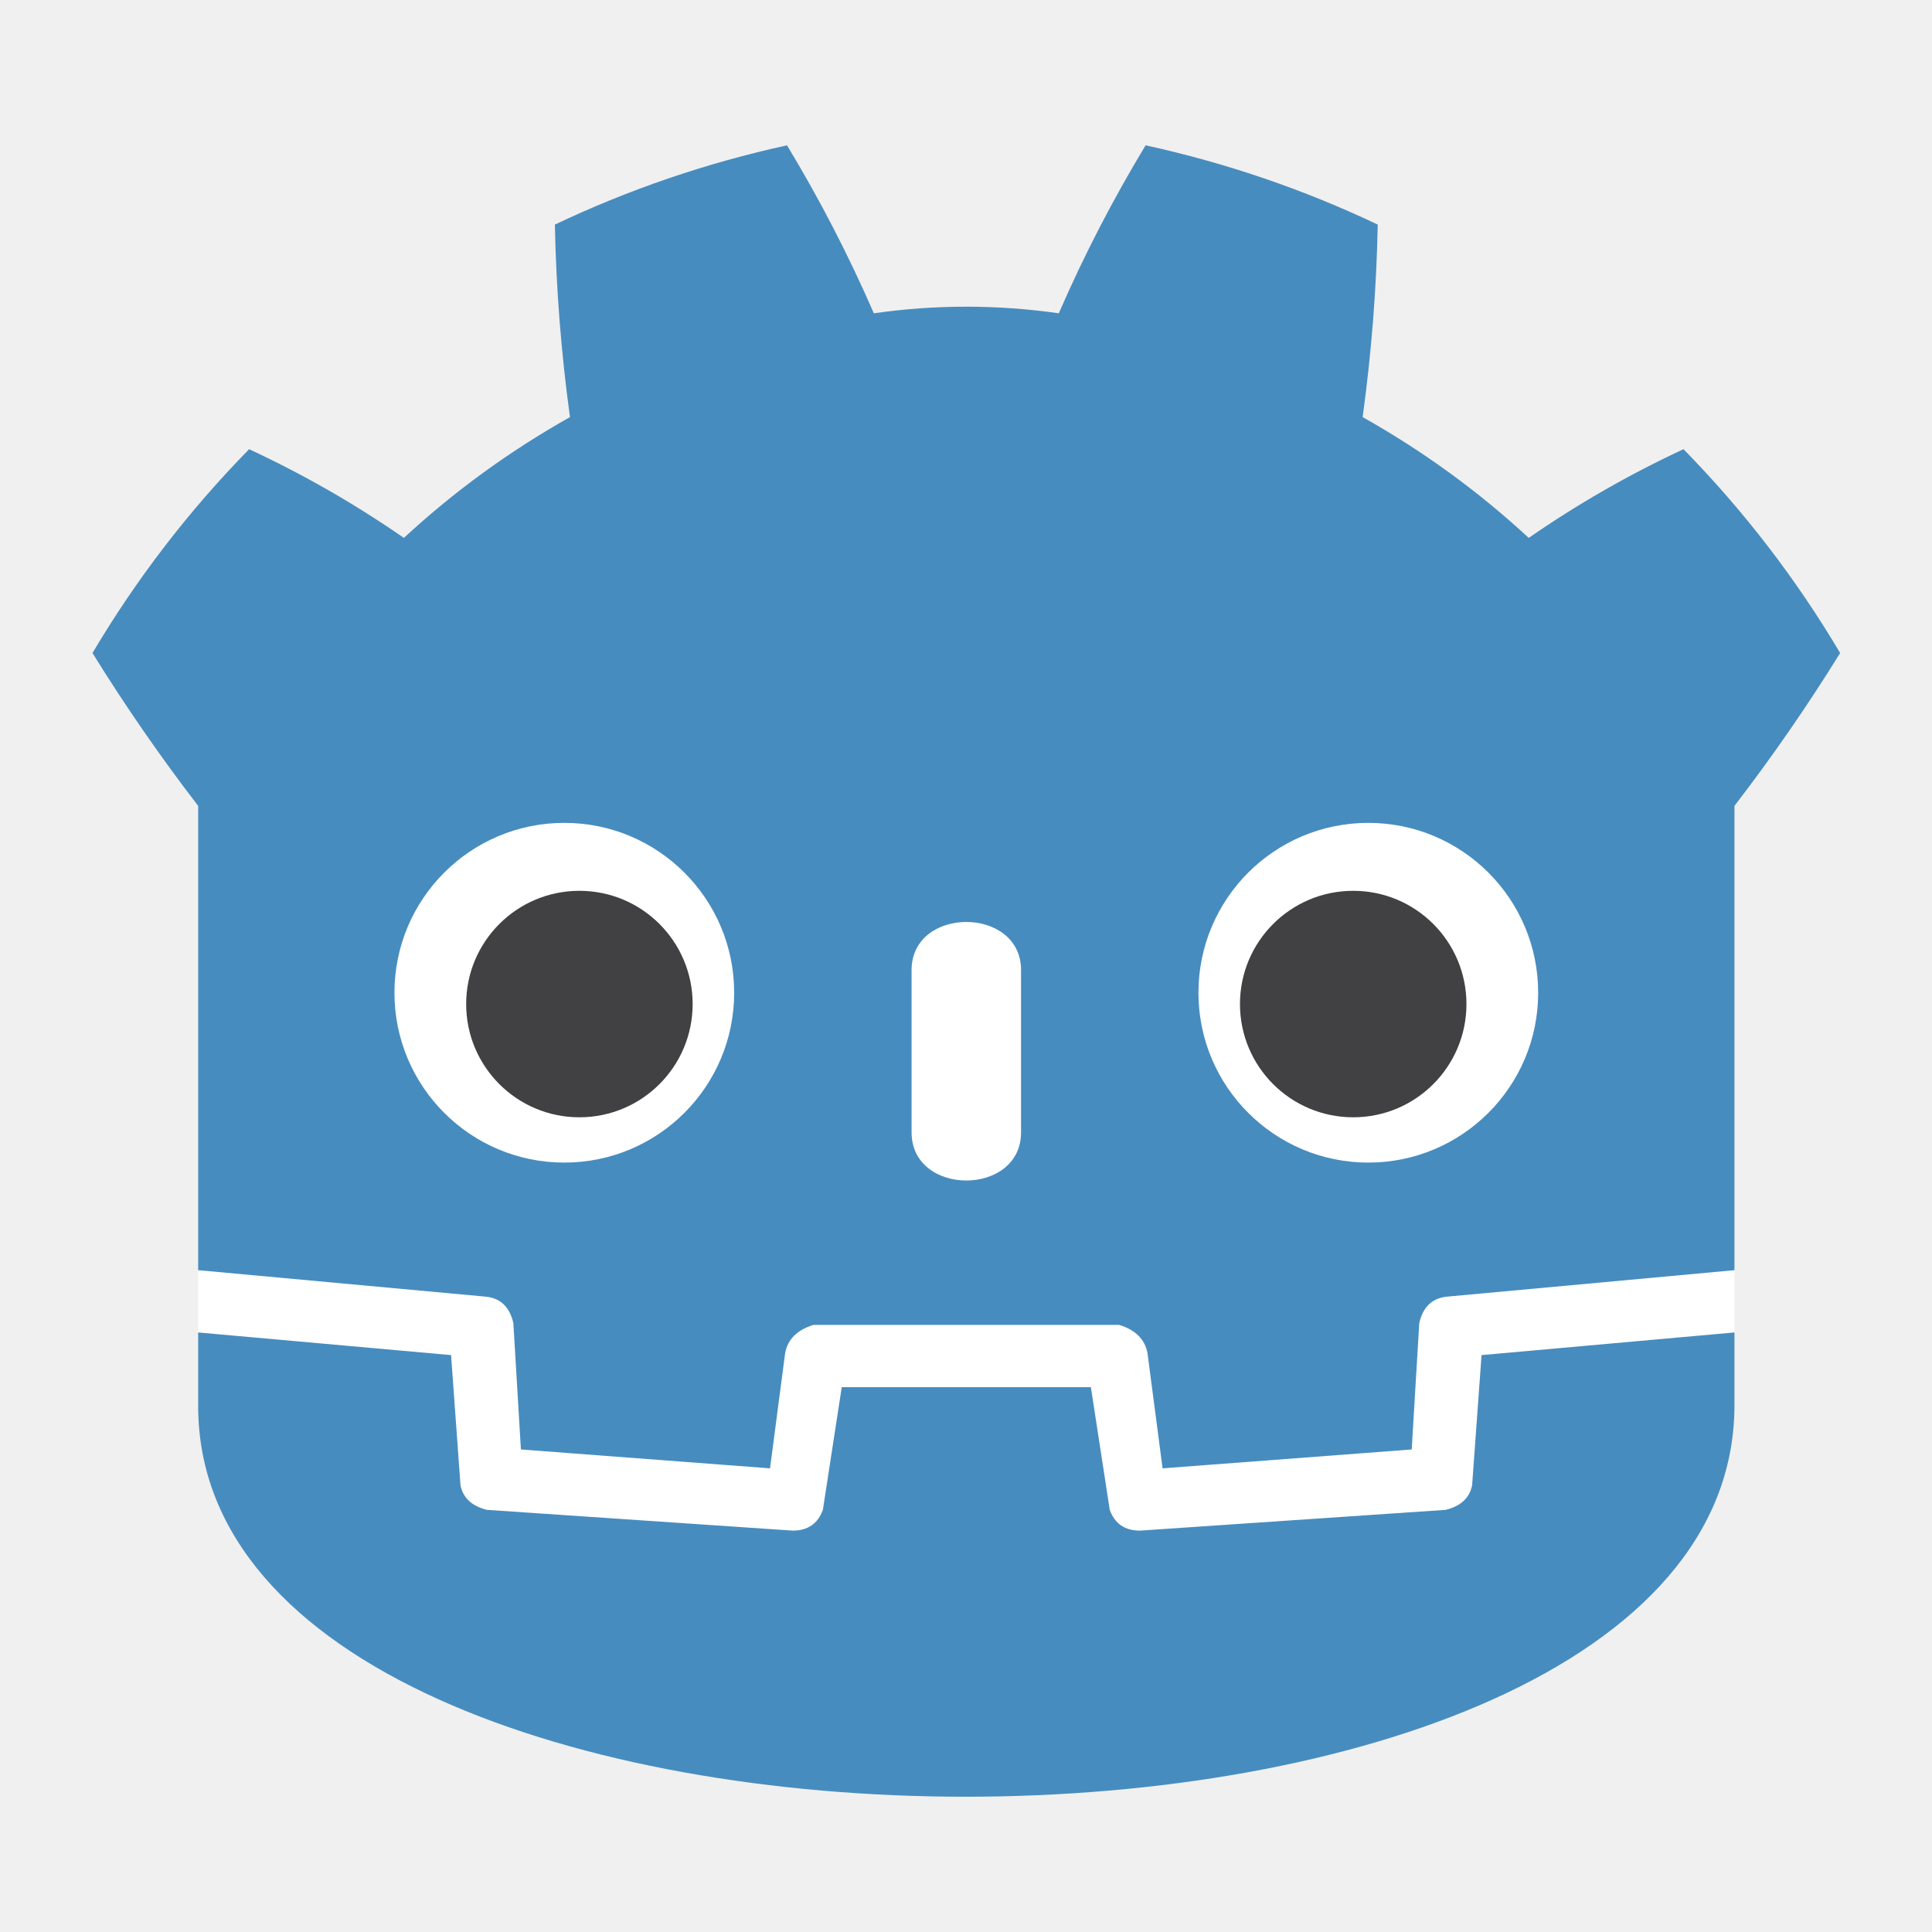
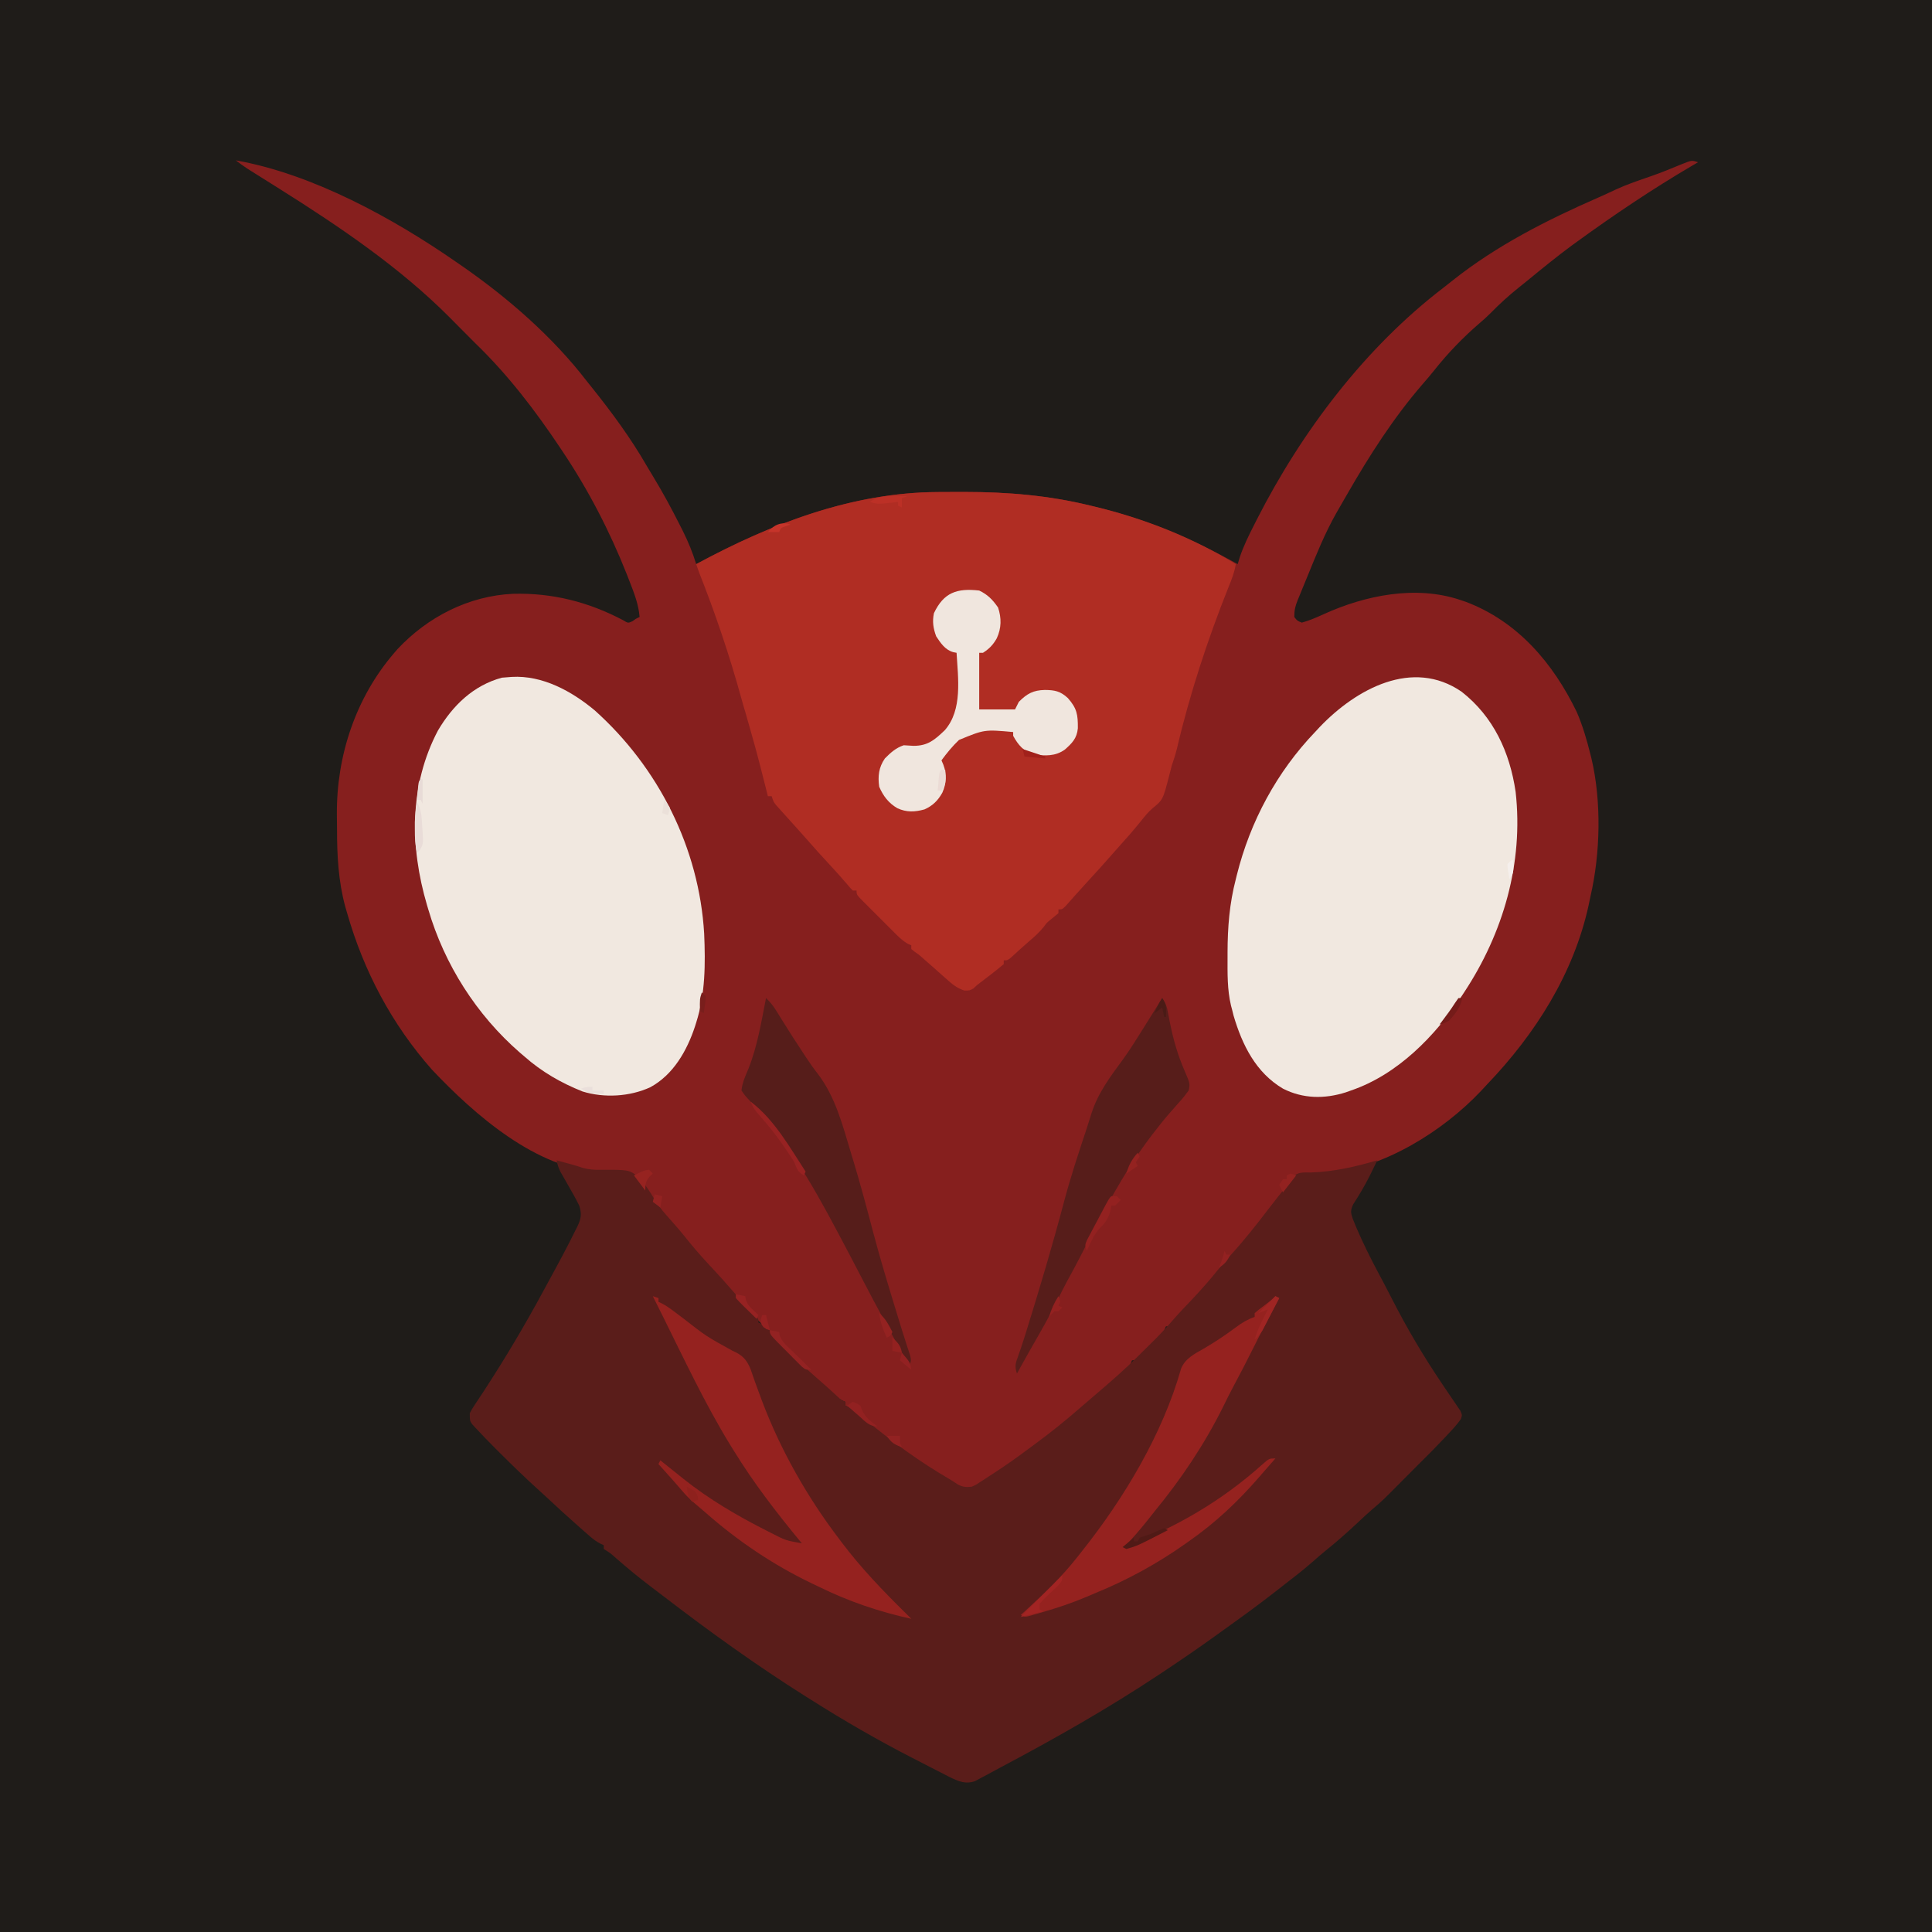
- <svg xmlns="http://www.w3.org/2000/svg" width="16" height="16">
-   <g fill="#fff" transform="scale(.01563)">
-     <path d="M105 673v33q407 354 814 0v-33z" />
-     <path fill="#478cbf" d="m105 673 152 14q12 1 15 14l4 67 132 10 8-61q2-11 15-15h162q13 4 15 15l8 61 132-10 4-67q3-13 15-14l152-14V427q30-39 56-81-35-59-83-108-43 20-82 47-40-37-88-64 7-51 8-102-59-28-123-42-26 43-46 89-49-7-98 0-20-46-46-89-64 14-123 42 1 51 8 102-48 27-88 64-39-27-82-47-48 49-83 108 26 42 56 81zm0 33v39c0 276 813 276 814 0v-39l-134 12-5 69q-2 10-14 13l-162 11q-12 0-16-11l-10-65H446l-10 65q-4 11-16 11l-162-11q-12-3-14-13l-5-69z" />
-     <path d="M483 600c0 34 58 34 58 0v-86c0-34-58-34-58 0z" />
-     <circle cx="725" cy="526" r="90" />
-     <circle cx="299" cy="526" r="90" />
-   </g>
-   <g fill="#414042" transform="scale(.01563)">
-     <circle cx="307" cy="532" r="60" />
-     <circle cx="717" cy="532" r="60" />
-   </g>
+ <svg xmlns="http://www.w3.org/2000/svg" version="1.1" width="1024" height="1024">
+   <path d="M0 0 C337.92 0 675.84 0 1024 0 C1024 337.92 1024 675.84 1024 1024 C686.08 1024 348.16 1024 0 1024 C0 686.08 0 348.16 0 0 Z " fill="#1F1C19" transform="translate(0,0)" />
+   <path d="M0 0 C40.703 7.199 83.475 30.715 117 54 C118.084 54.746 119.168 55.493 120.285 56.262 C144.497 73.117 167.973 93.572 186 117 C186.839 118.051 187.68 119.1 188.523 120.148 C199.239 133.521 209.359 147.251 217.905 162.118 C219.029 164.05 220.186 165.96 221.352 167.867 C226.427 176.224 231.038 184.767 235.438 193.5 C236.2 195.004 236.2 195.004 236.978 196.539 C239.823 202.264 242.136 207.883 244 214 C244.587 213.684 245.174 213.367 245.778 213.041 C284.648 192.178 327.167 176.029 371.871 175.797 C372.783 175.79 373.695 175.783 374.635 175.776 C377.569 175.758 380.503 175.752 383.438 175.75 C384.441 175.749 385.444 175.748 386.478 175.747 C409.103 175.762 430.977 177.594 453 183 C453.767 183.183 454.534 183.366 455.324 183.554 C482.056 189.976 507.028 200.593 531 214 C531.57 212.128 531.57 212.128 532.152 210.219 C534.103 204.381 536.784 198.981 539.562 193.5 C540.361 191.917 540.361 191.917 541.176 190.302 C564.923 143.696 598.562 99.162 640.303 67.307 C641.92 66.062 643.513 64.788 645.105 63.512 C668.176 45.178 694.986 31.568 721.891 19.809 C725.143 18.387 728.355 16.896 731.562 15.375 C737.545 12.633 743.755 10.562 749.969 8.414 C755.487 6.499 760.882 4.297 766.273 2.055 C771.673 -0.109 771.673 -0.109 775 1 C773.304 1.986 773.304 1.986 771.574 2.992 C750.716 15.249 730.577 28.789 711 43 C709.966 43.75 708.932 44.5 707.867 45.273 C699.993 51.09 692.424 57.273 684.858 63.482 C683.198 64.838 681.529 66.181 679.852 67.516 C674.611 71.714 669.783 76.089 665.098 80.898 C663.213 82.787 661.284 84.526 659.25 86.25 C650.477 93.815 642.413 102.134 635.227 111.215 C633.248 113.69 631.202 116.09 629.121 118.48 C613.615 136.375 600.756 156.503 589 177 C588.398 178.04 588.398 178.04 587.784 179.1 C586.599 181.146 585.423 183.197 584.25 185.25 C583.739 186.133 583.739 186.133 583.219 187.033 C577.191 197.689 572.598 209.11 567.993 220.433 C567.112 222.594 566.22 224.751 565.328 226.908 C564.762 228.294 564.197 229.68 563.633 231.066 C563.367 231.705 563.102 232.343 562.828 233.001 C561.503 236.294 561 238.375 561 242 C562.538 244.029 562.538 244.029 565 245 C569.03 243.917 572.762 242.263 576.555 240.538 C598.579 230.522 625.373 225.038 649 233 C650.464 233.493 650.464 233.493 651.957 233.996 C679.467 244.416 698.167 266.486 710.688 292.312 C713.868 299.649 716.08 307.25 718 315 C718.252 316.003 718.252 316.003 718.509 317.025 C723.871 339.674 723.243 367.404 718 390 C717.668 391.599 717.336 393.198 717.004 394.797 C709.091 431.037 688.749 463.049 663.352 489.581 C662.167 490.825 661.001 492.089 659.84 493.355 C639.626 514.738 608.651 533.865 579 537 C577.615 537.016 576.229 537.015 574.844 537 C574.131 537.001 573.418 537.003 572.684 537.004 C571.227 537.001 569.771 536.967 568.316 536.902 C564.775 536.96 562.765 537.272 560.145 539.765 C558.315 542.112 556.652 544.525 555 547 C553.904 548.45 552.796 549.892 551.676 551.324 C551.128 552.035 550.581 552.747 550.017 553.479 C543.728 561.626 537.251 569.547 530.481 577.297 C528.421 579.666 526.387 582.056 524.351 584.445 C518.999 590.722 513.551 596.898 508 603 C506.394 604.769 504.79 606.54 503.188 608.312 C502.126 609.482 502.126 609.482 501.043 610.676 C499.589 612.33 498.201 614.044 496.863 615.793 C496.248 616.521 495.634 617.25 495 618 C494.34 618 493.68 618 493 618 C492.736 618.589 492.471 619.178 492.199 619.784 C490.956 622.081 489.65 623.608 487.812 625.453 C487.196 626.072 486.58 626.691 485.945 627.328 C485.303 627.962 484.661 628.597 484 629.25 C483.358 629.9 482.716 630.549 482.055 631.219 C481.439 631.832 480.822 632.446 480.188 633.078 C479.343 633.92 479.343 633.92 478.48 634.778 C477 636 477 636 475 636 C474.763 636.574 474.526 637.147 474.281 637.738 C472.721 640.493 470.89 642.112 468.5 644.188 C467.602 644.975 466.703 645.763 465.777 646.574 C464.861 647.375 463.944 648.175 463 649 C461.352 650.498 459.707 651.998 458.062 653.5 C453.739 657.391 449.293 661.101 444.77 664.758 C442.965 666.219 441.17 667.692 439.387 669.18 C426.928 679.553 413.698 688.854 400.079 697.636 C398.675 698.557 397.293 699.512 395.933 700.497 C392.539 702.865 390.699 703.981 386.477 704.094 C382.286 702.775 379.018 700.916 375.375 698.5 C374.331 697.826 374.331 697.826 373.266 697.139 C371.167 695.775 369.081 694.391 367 693 C366.112 692.41 366.112 692.41 365.207 691.809 C352.986 683.65 341.539 674.53 330.204 665.202 C329.555 664.67 328.907 664.138 328.238 663.59 C327.661 663.114 327.084 662.638 326.49 662.148 C324.985 660.913 324.985 660.913 323 660 C323 659.34 323 658.68 323 658 C322.405 657.728 321.811 657.455 321.198 657.175 C319.056 656.03 317.58 654.874 315.828 653.207 C314.962 652.391 314.962 652.391 314.078 651.559 C313.475 650.983 312.872 650.406 312.25 649.812 C310.985 648.619 309.72 647.426 308.453 646.234 C307.85 645.667 307.248 645.099 306.627 644.514 C304.795 642.809 302.913 641.176 301 639.562 C297.077 636.177 293.42 632.53 289.75 628.875 C289.147 628.276 288.543 627.678 287.922 627.061 C284.722 623.85 281.782 620.587 279 617 C277.357 615.31 275.685 613.648 274 612 C269.078 607.171 264.285 602.307 259.793 597.074 C257.834 594.808 255.827 592.592 253.812 590.375 C245.695 581.372 237.852 572.132 230.219 562.715 C228.652 560.798 227.067 558.895 225.469 557.004 C225.042 556.498 224.615 555.992 224.176 555.471 C222.888 553.953 221.587 552.447 220.285 550.941 C218 548 218 548 216.621 545.09 C215.033 541.796 213.998 540.15 211 538 C205.355 536.655 199.526 536.593 193.75 536.336 C159.323 534.758 126.401 505.685 104 482 C82.685 457.879 67.845 429.853 59 399 C58.661 397.835 58.322 396.669 57.973 395.469 C54.324 381.965 53.627 368.358 53.629 354.45 C53.625 351.833 53.589 349.217 53.551 346.6 C53.344 315.476 63.556 284.694 84 261 C84.558 260.353 85.116 259.706 85.691 259.039 C101.687 241.961 123.404 230.821 146.855 229.727 C167.727 229.165 186.862 234.014 205.332 243.758 C207.893 245.322 207.893 245.322 210.25 244.25 C210.827 243.838 211.405 243.425 212 243 C212.66 242.67 213.32 242.34 214 242 C213.441 235.22 211.085 229.304 208.625 223 C208.179 221.854 207.734 220.709 207.275 219.529 C198.195 196.566 186.767 174.517 173 154 C172.431 153.146 172.431 153.146 171.851 152.275 C158.635 132.49 144.153 113.55 127 97 C124.231 94.244 121.478 91.473 118.73 88.695 C117.55 87.505 116.369 86.315 115.188 85.125 C114.32 84.245 114.32 84.245 113.436 83.348 C86.901 56.666 54.747 34.961 23 15 C22.151 14.466 21.302 13.931 20.428 13.381 C17.143 11.314 13.857 9.248 10.568 7.188 C9.774 6.687 8.979 6.187 8.16 5.672 C7.455 5.229 6.75 4.787 6.024 4.331 C3.949 2.966 1.971 1.51 0 0 Z " fill="#861F1E" transform="translate(125,85)" />
+   <path d="M0 0 C1.688 0.458 3.375 0.916 5.062 1.375 C6.002 1.63 6.942 1.885 7.91 2.148 C10.019 2.73 12.109 3.383 14.176 4.098 C17.499 4.882 19.898 5.08 23.258 5.035 C38.142 4.959 38.142 4.959 43.141 8.529 C46.96 12.468 49.75 17.066 52.566 21.749 C54.798 25.252 57.487 28.285 60.25 31.375 C61.246 32.515 62.241 33.657 63.234 34.801 C63.704 35.34 64.174 35.88 64.658 36.436 C66.659 38.768 68.577 41.166 70.5 43.562 C74.849 48.924 79.508 53.956 84.215 59 C86.969 61.954 89.637 64.975 92.281 68.027 C94.396 70.454 96.539 72.854 98.688 75.25 C99.413 76.06 100.139 76.869 100.887 77.703 C102.299 79.239 103.762 80.729 105.27 82.172 C107 84 107 84 107 86 C107.99 86.33 108.98 86.66 110 87 C110 87.66 110 88.32 110 89 C110.99 89.33 111.98 89.66 113 90 C114.367 91.391 114.367 91.391 115.875 93.25 C122.899 101.526 130.744 109.282 139.02 116.305 C142.383 119.184 145.629 122.194 148.898 125.18 C150.867 127.037 150.867 127.037 153 128 C153 128.66 153 129.32 153 130 C153.89 130.416 153.89 130.416 154.799 130.841 C156.859 131.926 158.448 133.052 160.223 134.547 C160.834 135.055 161.444 135.563 162.074 136.086 C162.73 136.635 163.386 137.184 164.062 137.75 C178.076 149.271 192.534 159.818 208.226 168.947 C209.746 169.849 211.225 170.819 212.695 171.801 C215.444 173.231 216.93 173.259 220 173 C222.191 172.063 222.191 172.063 224.258 170.656 C225.042 170.156 225.827 169.656 226.635 169.141 C227.868 168.329 227.868 168.329 229.125 167.5 C229.978 166.948 230.831 166.397 231.71 165.828 C237.965 161.755 244.046 157.503 250 153 C251.241 152.087 252.484 151.176 253.727 150.266 C262.22 144.016 270.335 137.462 278.265 130.513 C280.644 128.438 283.048 126.393 285.451 124.346 C293.525 117.464 301.522 110.534 309 103 C310.028 101.982 311.056 100.965 312.086 99.949 C313.182 98.862 314.279 97.775 315.375 96.688 C315.914 96.157 316.453 95.627 317.008 95.08 C320.579 91.531 323.922 87.841 327.214 84.033 C330.174 80.663 333.283 77.436 336.375 74.188 C341.478 68.789 346.33 63.318 350.961 57.508 C353.062 54.924 355.256 52.46 357.5 50 C364.53 42.264 370.982 34.087 377.324 25.786 C380.591 21.514 383.929 17.305 387.309 13.121 C389.048 11.062 389.048 11.062 390.238 8.758 C392.977 6.025 396.092 6.451 399.75 6.438 C411.899 6.061 423.346 3.416 435 0 C433.985 2.086 432.964 4.169 431.938 6.25 C431.627 6.88 431.317 7.511 430.998 8.16 C428.367 13.433 425.378 18.422 422.188 23.379 C420.718 26.624 420.867 27.65 422 31 C423.06 33.75 424.228 36.438 425.438 39.125 C425.792 39.916 426.146 40.706 426.511 41.521 C430.218 49.671 434.4 57.544 438.636 65.428 C440.069 68.13 441.462 70.849 442.848 73.574 C450.752 89.081 459.488 103.858 469.227 118.285 C470.278 119.855 470.278 119.855 471.35 121.457 C472.72 123.494 474.104 125.522 475.503 127.539 C476.12 128.456 476.736 129.372 477.371 130.316 C477.927 131.125 478.483 131.934 479.056 132.768 C480 135 480 135 479.321 137.11 C477.278 140.033 474.879 142.601 472.438 145.188 C471.902 145.76 471.367 146.333 470.816 146.924 C466.315 151.721 461.692 156.389 457 161 C454.233 163.758 451.478 166.527 448.73 169.305 C437.717 180.418 437.717 180.418 432.176 185.105 C429.733 187.232 427.378 189.439 425.018 191.656 C419.316 197.012 413.541 202.138 407.434 207.031 C405.295 208.761 403.235 210.54 401.188 212.375 C395.916 217.033 390.337 221.307 384.782 225.617 C383.131 226.898 381.485 228.185 379.84 229.473 C371.564 235.907 363.097 242.062 354.571 248.159 C352.67 249.52 350.772 250.886 348.876 252.255 C340.061 258.606 331.107 264.73 322.062 270.75 C321.346 271.228 320.629 271.705 319.89 272.197 C292.776 290.237 264.579 306.238 235.818 321.5 C233.356 322.81 230.906 324.138 228.457 325.473 C227.222 326.129 225.986 326.784 224.75 327.438 C223.257 328.24 223.257 328.24 221.734 329.059 C216.802 330.757 213.227 329.204 208.707 327.066 C207.071 326.241 205.44 325.405 203.812 324.562 C202.93 324.112 202.048 323.662 201.139 323.198 C198.422 321.807 195.711 320.404 193 319 C191.46 318.213 189.919 317.427 188.379 316.641 C170.151 307.262 152.318 296.967 135 286 C134.114 285.446 133.229 284.891 132.316 284.32 C106.073 267.789 80.911 249.67 56.325 230.782 C54.314 229.241 52.296 227.709 50.273 226.184 C43.81 221.294 37.591 216.178 31.49 210.845 C28.448 208.134 28.448 208.134 25 206 C25 205.34 25 204.68 25 204 C24.406 203.724 23.813 203.448 23.201 203.164 C21.117 202.062 19.555 200.927 17.785 199.383 C17.188 198.865 16.591 198.346 15.976 197.812 C15.345 197.255 14.713 196.699 14.062 196.125 C13.069 195.256 13.069 195.256 12.055 194.369 C6.131 189.165 0.33 183.834 -5.434 178.453 C-6.956 177.041 -8.491 175.643 -10.031 174.25 C-16.821 168.091 -23.382 161.722 -29.875 155.25 C-30.672 154.458 -31.469 153.666 -32.29 152.849 C-35.946 149.184 -39.563 145.481 -43.07 141.672 C-43.638 141.059 -44.205 140.447 -44.79 139.815 C-46 138 -46 138 -46 134 C-44.708 131.577 -44.708 131.577 -42.926 128.914 C-41.964 127.457 -41.964 127.457 -40.983 125.97 C-40.329 124.99 -39.674 124.01 -39 123 C-37.865 121.24 -36.733 119.477 -35.605 117.711 C-35.048 116.842 -34.49 115.972 -33.916 115.077 C-22.996 98.006 -13.03 80.589 -3.463 62.726 C-2.197 60.366 -0.922 58.012 0.359 55.66 C2.279 52.127 4.154 48.572 6 45 C6.507 44.02 6.507 44.02 7.025 43.02 C8.057 41.002 9.064 38.972 10.062 36.938 C10.53 36.026 10.53 36.026 11.007 35.095 C13.014 30.903 13.42 28.421 12 24 C10.314 20.537 8.426 17.208 6.5 13.875 C5.485 12.104 4.475 10.331 3.469 8.555 C3.02 7.776 2.57 6.997 2.107 6.195 C1.059 4.118 0.458 2.272 0 0 Z " fill="#5A1D1A" transform="translate(295,615)" />
+   <path d="M0 0 C0.912 -0.007 1.824 -0.014 2.764 -0.021 C5.698 -0.038 8.632 -0.045 11.566 -0.047 C12.57 -0.048 13.573 -0.049 14.607 -0.05 C37.232 -0.035 59.106 1.797 81.129 7.203 C81.896 7.386 82.663 7.569 83.453 7.757 C109.738 14.072 135.056 24.026 158.129 38.203 C157.453 42.493 155.959 46.276 154.316 50.266 C143.292 77.866 133.676 107.104 126.918 136.031 C126.14 139.159 125.148 142.147 124.129 145.203 C123.772 146.554 123.425 147.907 123.086 149.262 C119.536 163.094 119.536 163.094 114.074 167.551 C111.618 169.637 109.76 171.996 107.754 174.516 C104.054 179.109 100.208 183.519 96.238 187.879 C94.383 189.924 92.561 191.991 90.754 194.078 C87.371 197.961 83.898 201.759 80.407 205.543 C78.005 208.149 75.62 210.766 73.27 213.418 C72.815 213.928 72.36 214.438 71.892 214.964 C70.633 216.379 69.379 217.799 68.125 219.219 C66.129 221.203 66.129 221.203 64.129 221.203 C64.129 221.863 64.129 222.523 64.129 223.203 C62.664 224.435 61.195 225.662 59.699 226.855 C57.96 228.261 57.96 228.261 56.254 230.578 C53.867 233.527 51.241 235.835 48.359 238.289 C45.177 241.02 42.1 243.864 39.012 246.699 C37.129 248.203 37.129 248.203 35.129 248.203 C35.129 248.863 35.129 249.523 35.129 250.203 C32.915 252.095 30.693 253.88 28.379 255.641 C27.745 256.131 27.11 256.622 26.457 257.127 C25.227 258.077 23.99 259.019 22.748 259.953 C21.008 261.26 21.008 261.26 19.051 263.113 C17.129 264.203 17.129 264.203 14.277 264.211 C10.344 262.952 7.755 260.803 4.754 258.078 C4.188 257.582 3.622 257.086 3.039 256.574 C1.393 255.127 -0.24 253.667 -1.871 252.203 C-3.39 250.868 -4.911 249.534 -6.434 248.203 C-7.012 247.688 -7.591 247.172 -8.188 246.641 C-9.913 245.122 -9.913 245.122 -12.086 243.641 C-12.675 243.166 -13.264 242.692 -13.871 242.203 C-13.871 241.543 -13.871 240.883 -13.871 240.203 C-14.68 239.881 -14.68 239.881 -15.505 239.553 C-18.722 237.718 -21.142 235.217 -23.73 232.609 C-24.28 232.062 -24.829 231.515 -25.395 230.951 C-26.55 229.797 -27.703 228.64 -28.854 227.481 C-30.622 225.702 -32.4 223.935 -34.18 222.168 C-35.301 221.045 -36.423 219.921 -37.543 218.797 C-38.077 218.267 -38.612 217.736 -39.162 217.19 C-42.871 213.433 -42.871 213.433 -42.871 211.203 C-43.531 211.203 -44.191 211.203 -44.871 211.203 C-46.176 209.91 -46.176 209.91 -47.746 208.016 C-51.027 204.151 -54.419 200.415 -57.871 196.703 C-61.7 192.575 -65.48 188.418 -69.164 184.16 C-71.207 181.818 -73.288 179.51 -75.371 177.203 C-76.5 175.948 -76.5 175.948 -77.652 174.668 C-79.087 173.074 -80.524 171.483 -81.965 169.895 C-82.594 169.192 -83.223 168.489 -83.871 167.766 C-84.428 167.148 -84.985 166.531 -85.559 165.895 C-86.871 164.203 -86.871 164.203 -87.871 161.203 C-88.531 161.203 -89.191 161.203 -89.871 161.203 C-90.087 160.353 -90.303 159.503 -90.526 158.627 C-95.789 137.816 -95.789 137.816 -101.68 117.176 C-102.547 114.319 -103.364 111.453 -104.156 108.574 C-110.298 86.334 -117.695 64.449 -126.182 42.995 C-126.79 41.414 -127.335 39.81 -127.871 38.203 C-88.421 16.932 -45.454 0.236 0 0 Z " fill="#B02D23" transform="translate(496.8711,260.7969)" />
+   <path d="M0 0 C16.94 13.265 25.547 32.092 28.625 53.062 C32.861 90.779 22.105 127.88 1.312 159.375 C0.925 159.965 0.537 160.554 0.138 161.162 C-14.121 182.579 -33.878 202.922 -58.688 211.375 C-60.022 211.851 -60.022 211.851 -61.383 212.336 C-72.623 215.908 -84.097 215.78 -94.688 210.375 C-109.08 201.874 -116.281 187.213 -120.863 171.703 C-121.135 170.605 -121.407 169.507 -121.688 168.375 C-121.952 167.389 -121.952 167.389 -122.223 166.384 C-124.247 157.907 -124.083 149.287 -124.062 140.625 C-124.062 139.804 -124.062 138.982 -124.062 138.136 C-124.028 124.851 -123.044 112.279 -119.688 99.375 C-119.506 98.635 -119.324 97.895 -119.136 97.133 C-112.07 68.786 -97.896 42.443 -77.688 21.375 C-76.847 20.471 -76.007 19.568 -75.141 18.637 C-55.893 -1.474 -25.999 -17.888 0 0 Z " fill="#F1E8E0" transform="translate(774.6875,366.625)" />
+   <path d="M0 0 C16.335 -0.945 31.818 7.586 44 17.75 C77.692 47.958 99.319 90.596 101.985 136.106 C102.661 152.001 102.635 167.934 97.758 183.223 C97.544 183.901 97.329 184.578 97.108 185.277 C92.885 198.09 85.634 210.884 73.395 217.5 C62.543 222.49 48.969 223.277 37.508 219.723 C26.176 215.215 15.905 209.307 6.758 201.223 C5.951 200.536 5.144 199.849 4.312 199.141 C-18.673 179.145 -35.669 152.473 -44.242 123.223 C-44.47 122.46 -44.698 121.697 -44.932 120.912 C-54.034 89.959 -54.387 57.4 -39.117 28.406 C-31.307 15.145 -20.321 4.494 -5.242 0.41 C-3.493 0.301 -1.744 0.173 0 0 Z " fill="#F1E8E0" transform="translate(271.2422,358.7773)" />
+   <path d="M0 0 C0.99 0.495 0.99 0.495 2 1 C1.739 1.492 1.478 1.984 1.209 2.49 C-3.299 10.993 -7.793 19.499 -12.062 28.125 C-15.196 34.456 -18.464 40.707 -21.794 46.937 C-23.864 50.818 -25.849 54.72 -27.75 58.688 C-37.597 78.49 -49.958 96.949 -64 114 C-65.335 115.687 -66.668 117.374 -68 119.062 C-71.833 123.861 -75.871 128.454 -80 133 C-53.022 122.767 -28.6 108.602 -7.071 89.301 C-3.318 86 -3.318 86 0 86 C-2.333 88.667 -4.667 91.333 -7 94 C-7.51 94.592 -8.021 95.184 -8.547 95.794 C-19.815 108.805 -31.864 120.173 -46 130 C-46.606 130.43 -47.213 130.859 -47.837 131.302 C-62.566 141.714 -78.44 150.411 -95.134 157.232 C-96.96 157.983 -98.773 158.765 -100.586 159.547 C-108.039 162.683 -115.551 165.184 -123.312 167.438 C-124.239 167.709 -125.165 167.98 -126.12 168.26 C-126.984 168.503 -127.848 168.746 -128.738 168.996 C-129.512 169.215 -130.286 169.433 -131.083 169.658 C-133 170 -133 170 -135 169 C-133.749 167.857 -133.749 167.857 -132.473 166.691 C-122.795 157.826 -113.43 149.006 -105.301 138.656 C-104.382 137.486 -103.458 136.32 -102.531 135.156 C-80.279 107.181 -59.751 72.979 -49.984 38.348 C-47.734 32.981 -42.977 30.634 -38.125 27.875 C-32.038 24.335 -26.291 20.497 -20.657 16.275 C-17.552 13.978 -14.663 12.246 -11 11 C-11 10.34 -11 9.68 -11 9 C-9.102 7.344 -9.102 7.344 -6.625 5.5 C-4.271 3.736 -2.081 2.081 0 0 Z " fill="#95221F" transform="translate(676,687)" />
+   <path d="M0 0 C0.99 0.33 1.98 0.66 3 1 C3 1.66 3 2.32 3 3 C3.576 3.269 4.153 3.539 4.747 3.816 C7.042 5.022 8.988 6.378 11.055 7.941 C11.828 8.521 12.601 9.1 13.397 9.698 C14.215 10.313 15.032 10.928 15.875 11.562 C28.391 21.322 28.391 21.322 42.215 28.916 C47.368 31.208 49.601 33.347 51.793 38.594 C52.617 40.887 53.414 43.19 54.188 45.5 C55.115 48.042 56.049 50.579 56.996 53.113 C57.358 54.09 57.358 54.09 57.727 55.087 C67.563 81.371 81.995 106.754 99 129 C99.641 129.85 99.641 129.85 100.294 130.718 C110.458 144.188 122.001 156.17 134 168 C135.001 168.999 136.002 169.998 137 171 C120.101 167.32 103.513 161.677 88 154 C86.231 153.161 86.231 153.161 84.426 152.305 C63.677 142.344 44.879 129.656 27.651 114.444 C25.885 112.9 24.094 111.388 22.301 109.875 C19.876 107.8 17.677 105.703 15.625 103.25 C12.82 99.953 9.963 96.714 7.062 93.5 C6.29 92.644 5.518 91.788 4.723 90.906 C3.87 89.963 3.87 89.963 3 89 C3.495 88.01 3.495 88.01 4 87 C4.617 87.496 5.235 87.993 5.871 88.504 C7.657 89.936 9.445 91.366 11.234 92.793 C12.875 94.102 14.512 95.415 16.141 96.738 C29.768 107.635 44.833 116.457 60.375 124.312 C61.338 124.801 61.338 124.801 62.32 125.299 C70.323 129.44 70.323 129.44 79 131 C78.478 130.368 77.956 129.737 77.418 129.086 C64.987 113.977 53.265 98.694 43 82 C41.981 80.364 41.981 80.364 40.941 78.695 C27.563 56.812 16.571 33.334 5.181 10.378 C3.461 6.915 1.731 3.458 0 0 Z " fill="#95221F" transform="translate(346,687)" />
+   <path d="M0 0 C1.945 2.917 2.423 4.348 3.043 7.691 C3.226 8.628 3.41 9.565 3.599 10.53 C3.793 11.531 3.987 12.531 4.188 13.562 C5.942 22.211 8.261 30.225 11.764 38.326 C14.777 45.365 14.777 45.365 14 49 C12.4 51.244 10.846 53.17 9 55.188 C7.977 56.352 6.955 57.517 5.934 58.684 C5.177 59.536 5.177 59.536 4.406 60.406 C1.108 64.146 -1.975 68.037 -5 72 C-5.619 72.809 -5.619 72.809 -6.25 73.634 C-20.903 92.997 -32.115 114.877 -43.133 136.441 C-45.565 141.198 -48.111 145.885 -50.683 150.568 C-52.229 153.423 -53.658 156.323 -55.062 159.25 C-59.803 168.827 -65.184 178.05 -70.481 187.327 C-72.683 191.202 -74.846 195.098 -77 199 C-78.034 195.845 -77.977 194.134 -76.812 191.043 C-75.509 187.418 -74.277 183.789 -73.125 180.113 C-72.785 179.029 -72.445 177.945 -72.095 176.828 C-64.946 153.872 -58.091 130.807 -51.938 107.562 C-48.503 94.672 -44.325 82.009 -40.107 69.358 C-39.21 66.636 -38.351 63.909 -37.516 61.168 C-34.004 50.155 -27.437 41.533 -20.66 32.298 C-16.855 27.031 -13.443 21.507 -10 16 C-9.556 15.292 -9.112 14.584 -8.654 13.854 C-5.76 9.242 -2.876 4.623 0 0 Z " fill="#571D1A" transform="translate(616,529)" />
+   <path d="M0 0 C2.273 2.129 3.931 4.276 5.566 6.922 C6.047 7.692 6.527 8.463 7.022 9.257 C7.53 10.08 8.039 10.902 8.562 11.75 C12.342 17.802 16.156 23.82 20.125 29.75 C20.529 30.363 20.933 30.976 21.35 31.608 C23.306 34.558 25.304 37.424 27.492 40.207 C36.863 52.501 40.605 67.408 45 82 C45.489 83.597 45.489 83.597 45.988 85.227 C49.948 98.199 53.419 111.293 56.871 124.408 C60.577 138.375 64.759 152.187 69 166 C69.354 167.157 69.708 168.315 70.073 169.507 C72.144 176.271 72.144 176.271 74.301 183.008 C74.635 184.036 74.969 185.065 75.312 186.125 C75.659 187.179 76.006 188.234 76.363 189.32 C77 192 77 192 76 195 C67.202 179.328 58.595 163.59 50.353 147.617 C46.615 140.386 42.818 133.188 39 126 C38.499 125.055 37.997 124.11 37.48 123.136 C24.104 97.985 10.164 73.768 -9.762 53.18 C-11.188 51.625 -11.188 51.625 -13 49 C-12.596 44.835 -10.915 41.27 -9.312 37.438 C-4.537 25.46 -2.479 12.604 0 0 Z " fill="#561D1A" transform="translate(406,529)" />
+   <path d="M0 0 C4.507 2.135 7.174 4.918 10 9 C11.858 14.574 11.806 19.943 9.312 25.312 C7.42 28.686 5.306 30.912 2 33 C1.34 33 0.68 33 0 33 C0 42.9 0 52.8 0 63 C6.27 63 12.54 63 19 63 C19.66 61.68 20.32 60.36 21 59 C25.333 54.632 28.635 52.832 34.75 52.688 C40.031 52.738 43.006 53.306 47 57 C51.831 62.484 52.35 65.805 52.281 73.016 C51.779 78.341 49.246 80.902 45.375 84.312 C40.243 87.959 35.143 87.558 29 87 C23.636 85.339 20.643 81.864 18 77 C18 76.34 18 75.68 18 75 C2.812 73.62 2.812 73.62 -10.711 79.184 C-14.19 82.505 -17.16 86.125 -20 90 C-19.678 90.746 -19.355 91.493 -19.023 92.262 C-17.061 97.513 -17.342 102.137 -19.562 107.188 C-21.908 111.339 -24.626 114.05 -29 116 C-34.13 117.423 -38.48 117.608 -43.375 115.375 C-48.045 112.644 -50.865 108.925 -53 104 C-53.785 98.39 -53.262 93.735 -50 89 C-46.908 85.886 -44.196 83.399 -40 82 C-38.283 82.08 -36.566 82.186 -34.852 82.309 C-27.209 82.338 -23.584 79.121 -18.256 74.043 C-8.749 63.236 -11.215 46.441 -12 33 C-12.607 32.88 -13.214 32.76 -13.84 32.637 C-18.112 31.378 -20.448 27.838 -22.812 24.25 C-24.378 19.966 -24.916 16.499 -24 12 C-18.783 0.992 -11.769 -1.334 0 0 Z " fill="#F0E6DE" transform="translate(519,313)" />
+   <path d="M0 0 C0.99 0 1.98 0 3 0 C3.66 0.66 4.32 1.32 5 2 C3.625 3.5 3.625 3.5 2 5 C1.34 5 0.68 5 0 5 C-0.155 6.083 -0.155 6.083 -0.312 7.188 C-1.276 11.131 -2.845 13.961 -5.875 16.688 C-9.169 20.272 -10.958 24.614 -13 29 C-14 26 -14 26 -12.936 23.38 C-12.393 22.355 -11.849 21.33 -11.289 20.273 C-10.704 19.16 -10.119 18.046 -9.516 16.898 C-8.892 15.736 -8.268 14.573 -7.625 13.375 C-7.002 12.193 -6.379 11.011 -5.758 9.828 C-1.186 1.186 -1.186 1.186 0 0 Z " fill="#932120" transform="translate(589,634)" />
+   <path d="M0 0 C12.446 9.47 20.569 24.07 29 37 C28.67 37.66 28.34 38.32 28 39 C24.496 36.664 24.493 35.788 23 32 C21.468 29.422 19.771 26.964 18.062 24.5 C17.582 23.802 17.102 23.105 16.608 22.386 C12.85 17.014 8.795 11.974 4.442 7.074 C2.343 4.697 1.017 3.05 0 0 Z " fill="#972222" transform="translate(398,584)" />
+   <path d="M0 0 C0 3 0 3 -2.625 5.812 C-4.314 7.429 -6.024 9.023 -7.734 10.617 C-9.207 12.027 -10.609 13.51 -12 15 C-12 15.99 -12 16.98 -12 18 C-11.34 18.33 -10.68 18.66 -10 19 C-13.96 19.99 -17.92 20.98 -22 22 C-14.667 14.667 -7.333 7.333 0 0 Z " fill="#A12423" transform="translate(563,835)" />
+   <path d="M0 0 C2.488 4.434 2.553 8.508 2.812 13.5 C2.876 14.355 2.94 15.209 3.006 16.09 C3.354 22.382 3.354 22.382 1.512 25.594 C0.763 26.29 0.763 26.29 0 27 C-1.006 22.831 -1.134 18.907 -1.125 14.625 C-1.128 13.359 -1.13 12.093 -1.133 10.789 C-1.003 7.09 -0.593 3.646 0 0 Z " fill="#E9DCD8" transform="translate(221,425)" />
+   <path d="M0 0 C2.475 0.495 2.475 0.495 5 1 C5.057 1.548 5.113 2.096 5.172 2.66 C6.36 6.018 8.723 8.039 11.25 10.438 C11.728 10.902 12.206 11.367 12.699 11.846 C14.129 13.235 15.564 14.617 17 16 C18.674 17.659 20.338 19.329 22 21 C19 21 19 21 16.915 19.288 C16.135 18.504 15.355 17.721 14.551 16.914 C13.703 16.066 12.856 15.218 11.982 14.344 C11.101 13.447 10.22 12.549 9.312 11.625 C8.42 10.736 7.527 9.846 6.607 8.93 C0 2.267 0 2.267 0 0 Z " fill="#932222" transform="translate(408,705)" />
+   <path d="M0 0 C0.66 0.33 1.32 0.66 2 1 C0.405 4.109 -1.203 7.211 -2.812 10.312 C-3.264 11.194 -3.716 12.075 -4.182 12.982 C-4.844 14.254 -4.844 14.254 -5.52 15.551 C-6.124 16.721 -6.124 16.721 -6.741 17.915 C-7.969 19.949 -9.249 21.409 -11 23 C-9.354 17.315 -6.71 12.233 -4 7 C-5.65 7.66 -7.3 8.32 -9 9 C-6 6 -3 3 0 0 Z " fill="#9F2523" transform="translate(676,687)" />
+   <path d="M0 0 C-0.99 0.33 -1.98 0.66 -3 1 C-3 2.65 -3 4.3 -3 6 C-3.66 5.67 -4.32 5.34 -5 5 C-5 4.34 -5 3.68 -5 3 C-5.664 3.084 -6.328 3.168 -7.012 3.254 C-15.782 4.265 -15.782 4.265 -20 3 C-14.097 -0.935 -6.864 -0.124 0 0 Z " fill="#BC3026" transform="translate(481,263)" />
+   <path d="M0 0 C0.66 0.33 1.32 0.66 2 1 C-14.086 9.292 -14.086 9.292 -20 11 C-20.66 10.67 -21.32 10.34 -22 10 C-20.02 8.35 -18.04 6.7 -16 5 C-16 5.66 -16 6.32 -16 7 C-15.34 7 -14.68 7 -14 7 C-13.67 6.34 -13.34 5.68 -13 5 C-11.015 4.291 -9.011 3.633 -7 3 C-5.745 2.448 -4.495 1.886 -3.25 1.312 C-1.641 0.663 -1.641 0.663 0 0 Z " fill="#501A16" transform="translate(617,810)" />
+   <path d="M0 0 C1.875 0.688 1.875 0.688 4 2 C4.268 2.743 4.536 3.485 4.812 4.25 C6.542 8.255 9.611 10.363 13 13 C8.614 13 6.448 10.265 3.312 7.5 C2.706 6.975 2.099 6.451 1.475 5.91 C-0.023 4.613 -1.512 3.308 -3 2 C-2.01 1.34 -1.02 0.68 0 0 Z " fill="#922121" transform="translate(452,743)" />
+   <path d="M0 0 C0.66 0.66 1.32 1.32 2 2 C1.288 2.65 1.288 2.65 0.562 3.312 C-1.732 5.79 -2 7.667 -2 11 C-3.98 8.36 -5.96 5.72 -8 3 C-2.727 0.364 -2.727 0.364 0 0 Z " fill="#962320" transform="translate(344,620)" />
+   <path d="M0 0 C0.66 0 1.32 0 2 0 C1.077 4.899 -1.672 8.385 -5 12 C-7.875 13.5 -7.875 13.5 -10 14 C-9.613 13.492 -9.227 12.984 -8.828 12.461 C-6.36 9.199 -3.935 5.96 -1.75 2.5 C-1.173 1.675 -0.595 0.85 0 0 Z " fill="#741B19" transform="translate(773,529)" />
+   <path d="M0 0 C0.99 0.33 1.98 0.66 3 1 C0.69 3.97 -1.62 6.94 -4 10 C-4.66 8.68 -5.32 7.36 -6 6 C-5.34 5.01 -4.68 4.02 -4 3 C-3.34 3 -2.68 3 -2 3 C-2 2.34 -2 1.68 -2 1 C-1.34 0.67 -0.68 0.34 0 0 Z " fill="#922220" transform="translate(684,622)" />
+   <path d="M0 0 C0.66 0 1.32 0 2 0 C2.25 7.625 2.25 7.625 0 11 C-0.66 11 -1.32 11 -2 11 C-1.86 9.354 -1.713 7.708 -1.562 6.062 C-1.481 5.146 -1.4 4.229 -1.316 3.285 C-1 1 -1 1 0 0 Z " fill="#EBDBD5" transform="translate(499,408)" />
+   <path d="M0 0 C3.291 2.797 5.063 6.195 7 10 C6 12 6 12 4 13 C1.979 8.607 0.591 4.847 0 0 Z " fill="#942221" transform="translate(466,696)" />
+   <path d="M0 0 C2.475 0.495 2.475 0.495 5 1 C5.102 1.593 5.204 2.186 5.309 2.797 C6.114 5.362 7.116 6.427 9.062 8.25 C9.61 8.771 10.158 9.292 10.723 9.828 C11.144 10.215 11.566 10.602 12 11 C11.67 11.66 11.34 12.32 11 13 C9.161 11.214 7.328 9.422 5.5 7.625 C4.713 6.863 4.713 6.863 3.91 6.086 C2.568 4.762 1.28 3.384 0 2 C0 1.34 0 0.68 0 0 Z " fill="#962222" transform="translate(390,686)" />
+   <path d="M0 0 C0.33 0 0.66 0 1 0 C1 4.29 1 8.58 1 13 C0.67 12.34 0.34 11.68 0 11 C-0.66 11 -1.32 11 -2 11 C-1.86 9.354 -1.713 7.708 -1.562 6.062 C-1.481 5.146 -1.4 4.229 -1.316 3.285 C-1 1 -1 1 0 0 Z " fill="#E8DBD7" transform="translate(223,413)" />
+   <path d="M0 0 C0.33 0.99 0.66 1.98 1 3 C0.67 3.66 0.34 4.32 0 5 C0.66 5.33 1.32 5.66 2 6 C1.34 6.66 0.68 7.32 0 8 C-0.66 8 -1.32 8 -2 8 C-3.625 9.458 -3.625 9.458 -5 11 C-3.775 6.947 -2.301 3.556 0 0 Z " fill="#932120" transform="translate(561,687)" />
+   <path d="M0 0 C0.66 0.66 1.32 1.32 2 2 C1.977 4.164 1.977 4.164 1.625 6.625 C1.514 7.442 1.403 8.26 1.289 9.102 C1.194 9.728 1.098 10.355 1 11 C0.34 10.67 -0.32 10.34 -1 10 C-1.125 3.375 -1.125 3.375 0 0 Z " fill="#791E1C" transform="translate(372,526)" />
+   <path d="M0 0 C4 1.333 8 2.667 12 4 C12 4.33 12 4.66 12 5 C8.37 4.67 4.74 4.34 1 4 C0.67 2.68 0.34 1.36 0 0 Z " fill="#A1211B" transform="translate(542,397)" />
+   <path d="M0 0 C4.8 2.462 4.8 2.462 5.812 5.188 C5.874 5.786 5.936 6.384 6 7 C5.01 7.33 4.02 7.66 3 8 C0.435 5.435 0.46 3.523 0 0 Z " fill="#8E211D" transform="translate(364,788)" />
+   <path d="M0 0 C0.33 0.66 0.66 1.32 1 2 C0.01 3.485 0.01 3.485 -1 5 C-0.67 5.66 -0.34 6.32 0 7 C-1.98 8.32 -3.96 9.64 -6 11 C-4.742 6.492 -3.096 3.509 0 0 Z " fill="#942220" transform="translate(603,611)" />
+   <path d="M0 0 C0 0.66 0 1.32 0 2 C1.98 2 3.96 2 6 2 C6 2.66 6 3.32 6 4 C-2.571 3.143 -2.571 3.143 -6 1 C-3 0 -3 0 0 0 Z " fill="#EADFDB" transform="translate(314,576)" />
+   <path d="M0 0 C1.98 0.495 1.98 0.495 4 1 C3.67 2.98 3.34 4.96 3 7 C1.68 6.01 0.36 5.02 -1 4 C-0.67 2.68 -0.34 1.36 0 0 Z " fill="#922221" transform="translate(347,633)" />
+   <path d="M0 0 C2.429 3.644 2.162 5.712 2 10 C1.67 10 1.34 10 1 10 C0.67 8.35 0.34 6.7 0 5 C-1.32 5.99 -2.64 6.98 -4 8 C-2.875 5.028 -1.777 2.666 0 0 Z " fill="#4A1B16" transform="translate(616,529)" />
+   <path d="M0 0 C2.31 0 4.62 0 7 0 C7 1.32 7 2.64 7 4 C7.33 4.66 7.66 5.32 8 6 C4.086 4.731 2.209 3.488 0 0 Z " fill="#922222" transform="translate(470,761)" />
+   <path d="M0 0 C-0.804 0.289 -1.609 0.578 -2.438 0.875 C-5.133 1.733 -5.133 1.733 -6 4 C-7.98 4 -9.96 4 -12 4 C-8.816 0.109 -4.818 -1.606 0 0 Z " fill="#C6342A" transform="translate(419,278)" />
+   <path d="M0 0 C0.33 0.66 0.66 1.32 1 2 C1.66 2 2.32 2 3 2 C1.607 5.367 0.021 6.986 -3 9 C-2.536 7.886 -2.536 7.886 -2.062 6.75 C-1.191 4.493 -0.523 2.355 0 0 Z " fill="#932121" transform="translate(649,663)" />
+   <path d="M0 0 C4.429 5.143 4.429 5.143 5 9 C3.02 7.35 1.04 5.7 -1 4 C-0.67 2.68 -0.34 1.36 0 0 Z " fill="#932122" transform="translate(478,717)" />
+   <path d="M0 0 C2.799 2.528 4.458 4.204 5 8 C3.35 7.67 1.7 7.34 0 7 C0 4.69 0 2.38 0 0 Z " fill="#932120" transform="translate(473,709)" />
+   <path d="M0 0 C0.66 0 1.32 0 2 0 C2.66 2.64 3.32 5.28 4 8 C1 7 1 7 -0.25 5.125 C-1 3 -1 3 0 0 Z " fill="#952121" transform="translate(404,697)" />
+   <path d="M0 0 C0.33 0 0.66 0 1 0 C1.25 6.625 1.25 6.625 -1 10 C-1.977 3.945 -1.977 3.945 -2 2 C-1.34 1.34 -0.68 0.68 0 0 Z " fill="#F5EFEC" transform="translate(801,456)" />
+   <path d="M0 0 C1.562 1.75 1.562 1.75 3 4 C2.688 6.25 2.688 6.25 2 8 C1.01 7.67 0.02 7.34 -1 7 C-0.67 4.69 -0.34 2.38 0 0 Z " fill="#EBE0D9" transform="translate(352,424)" />
</svg>
